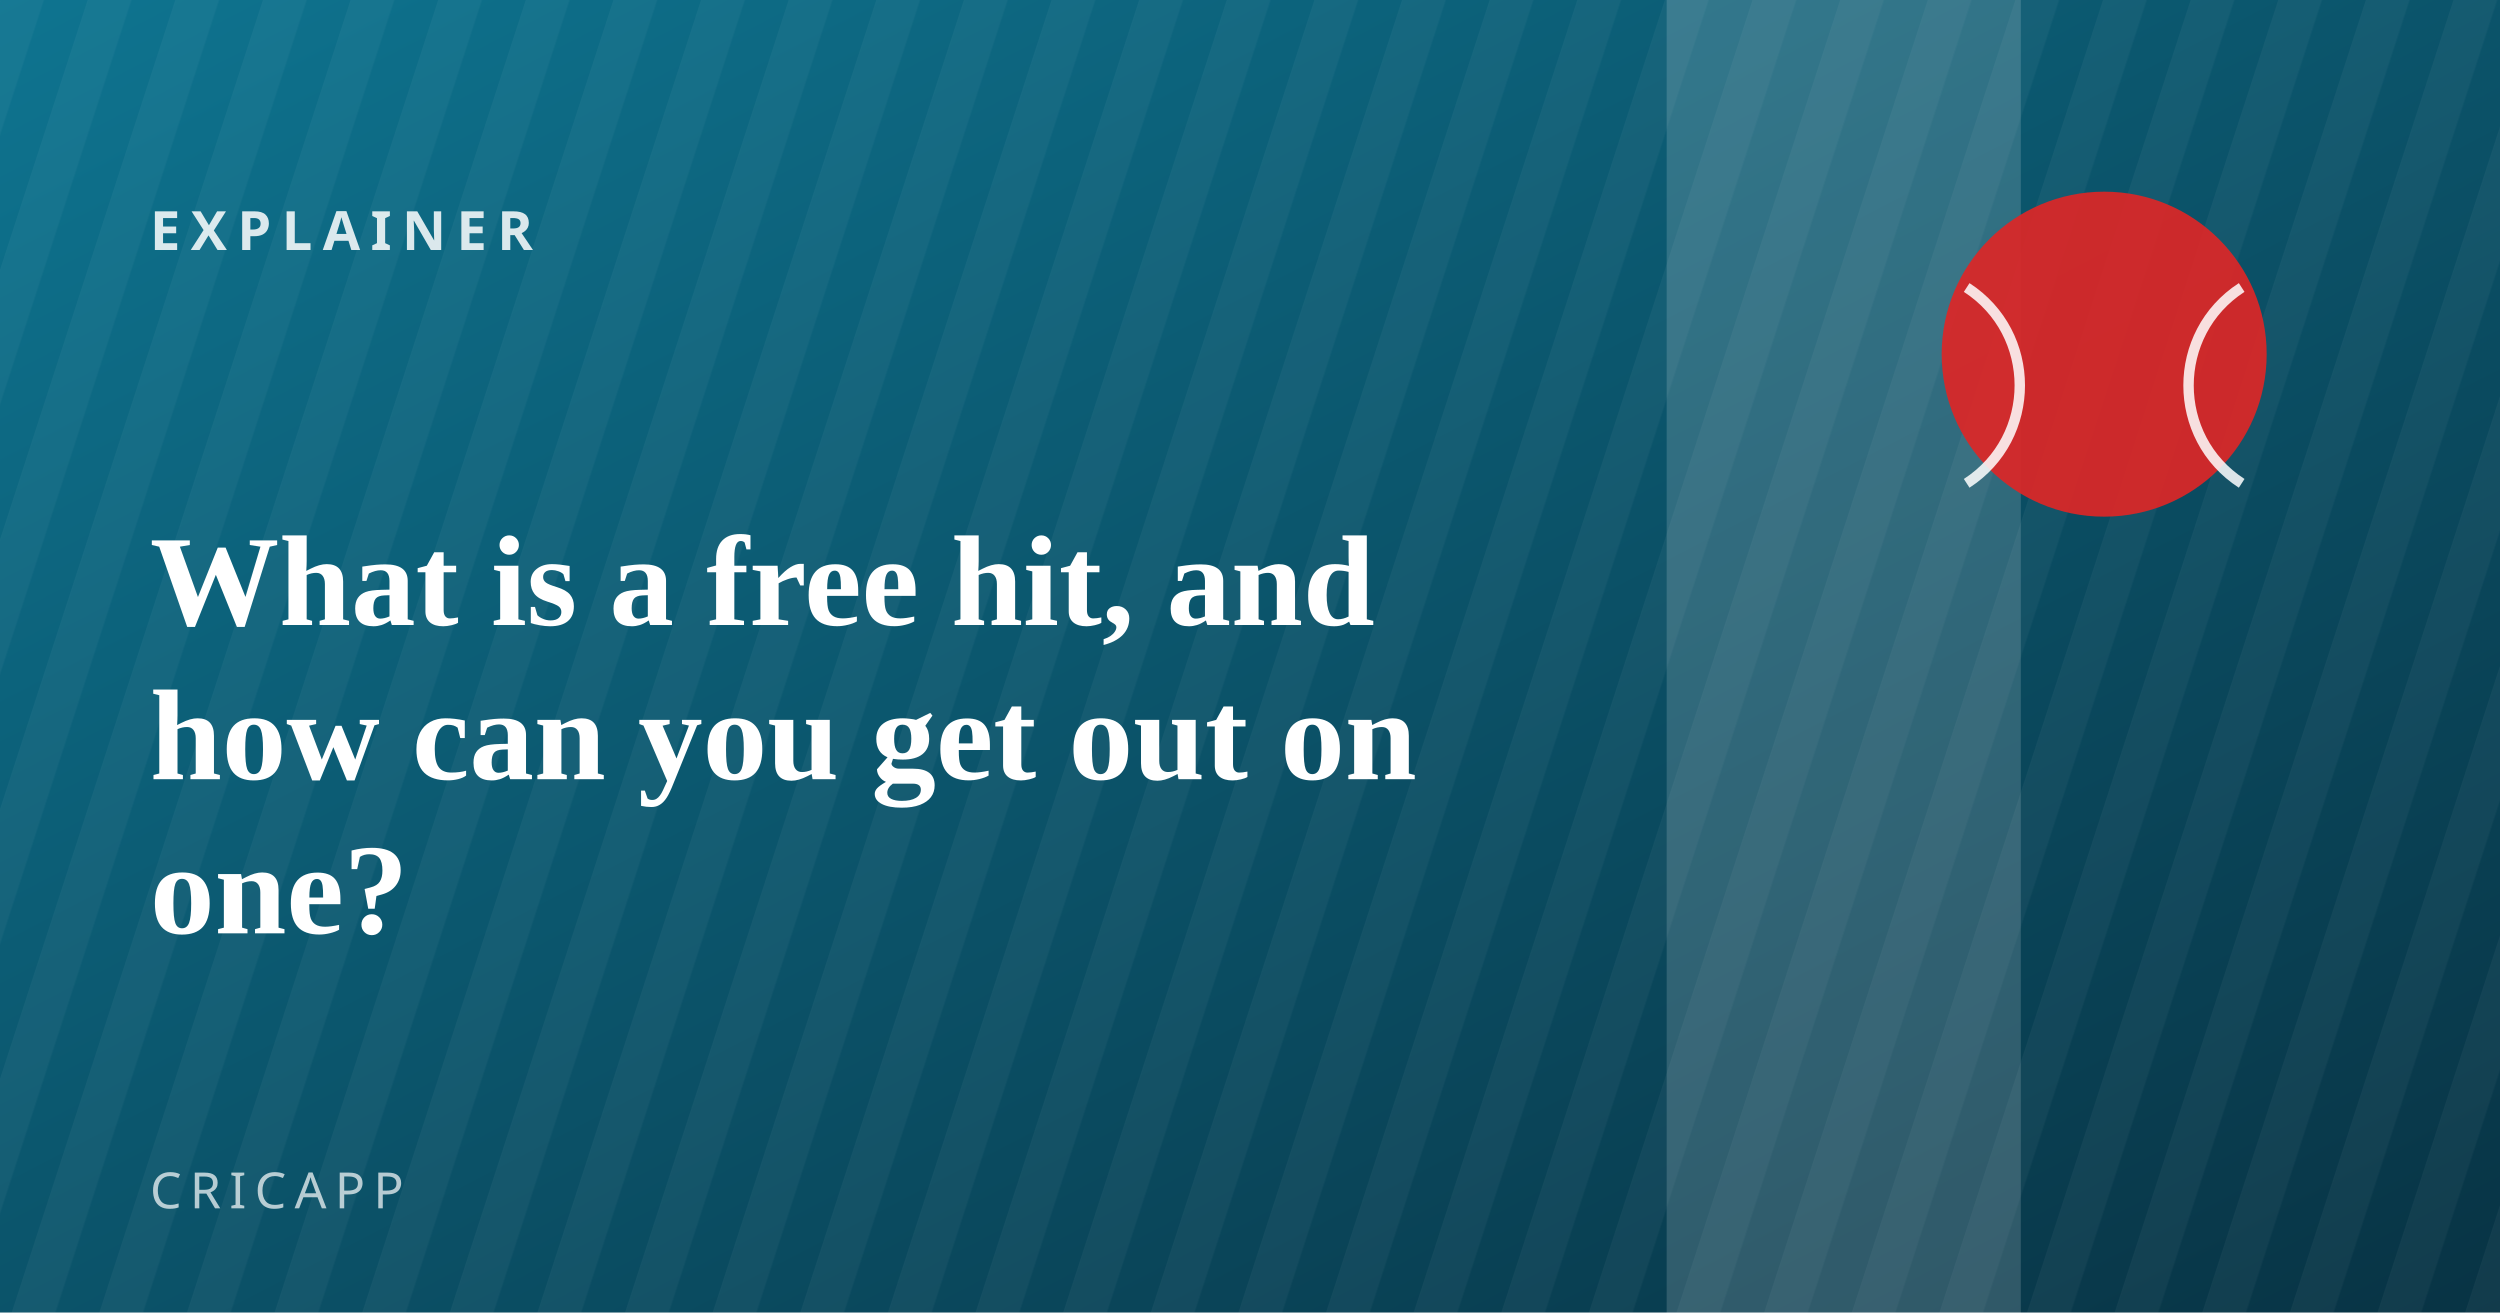
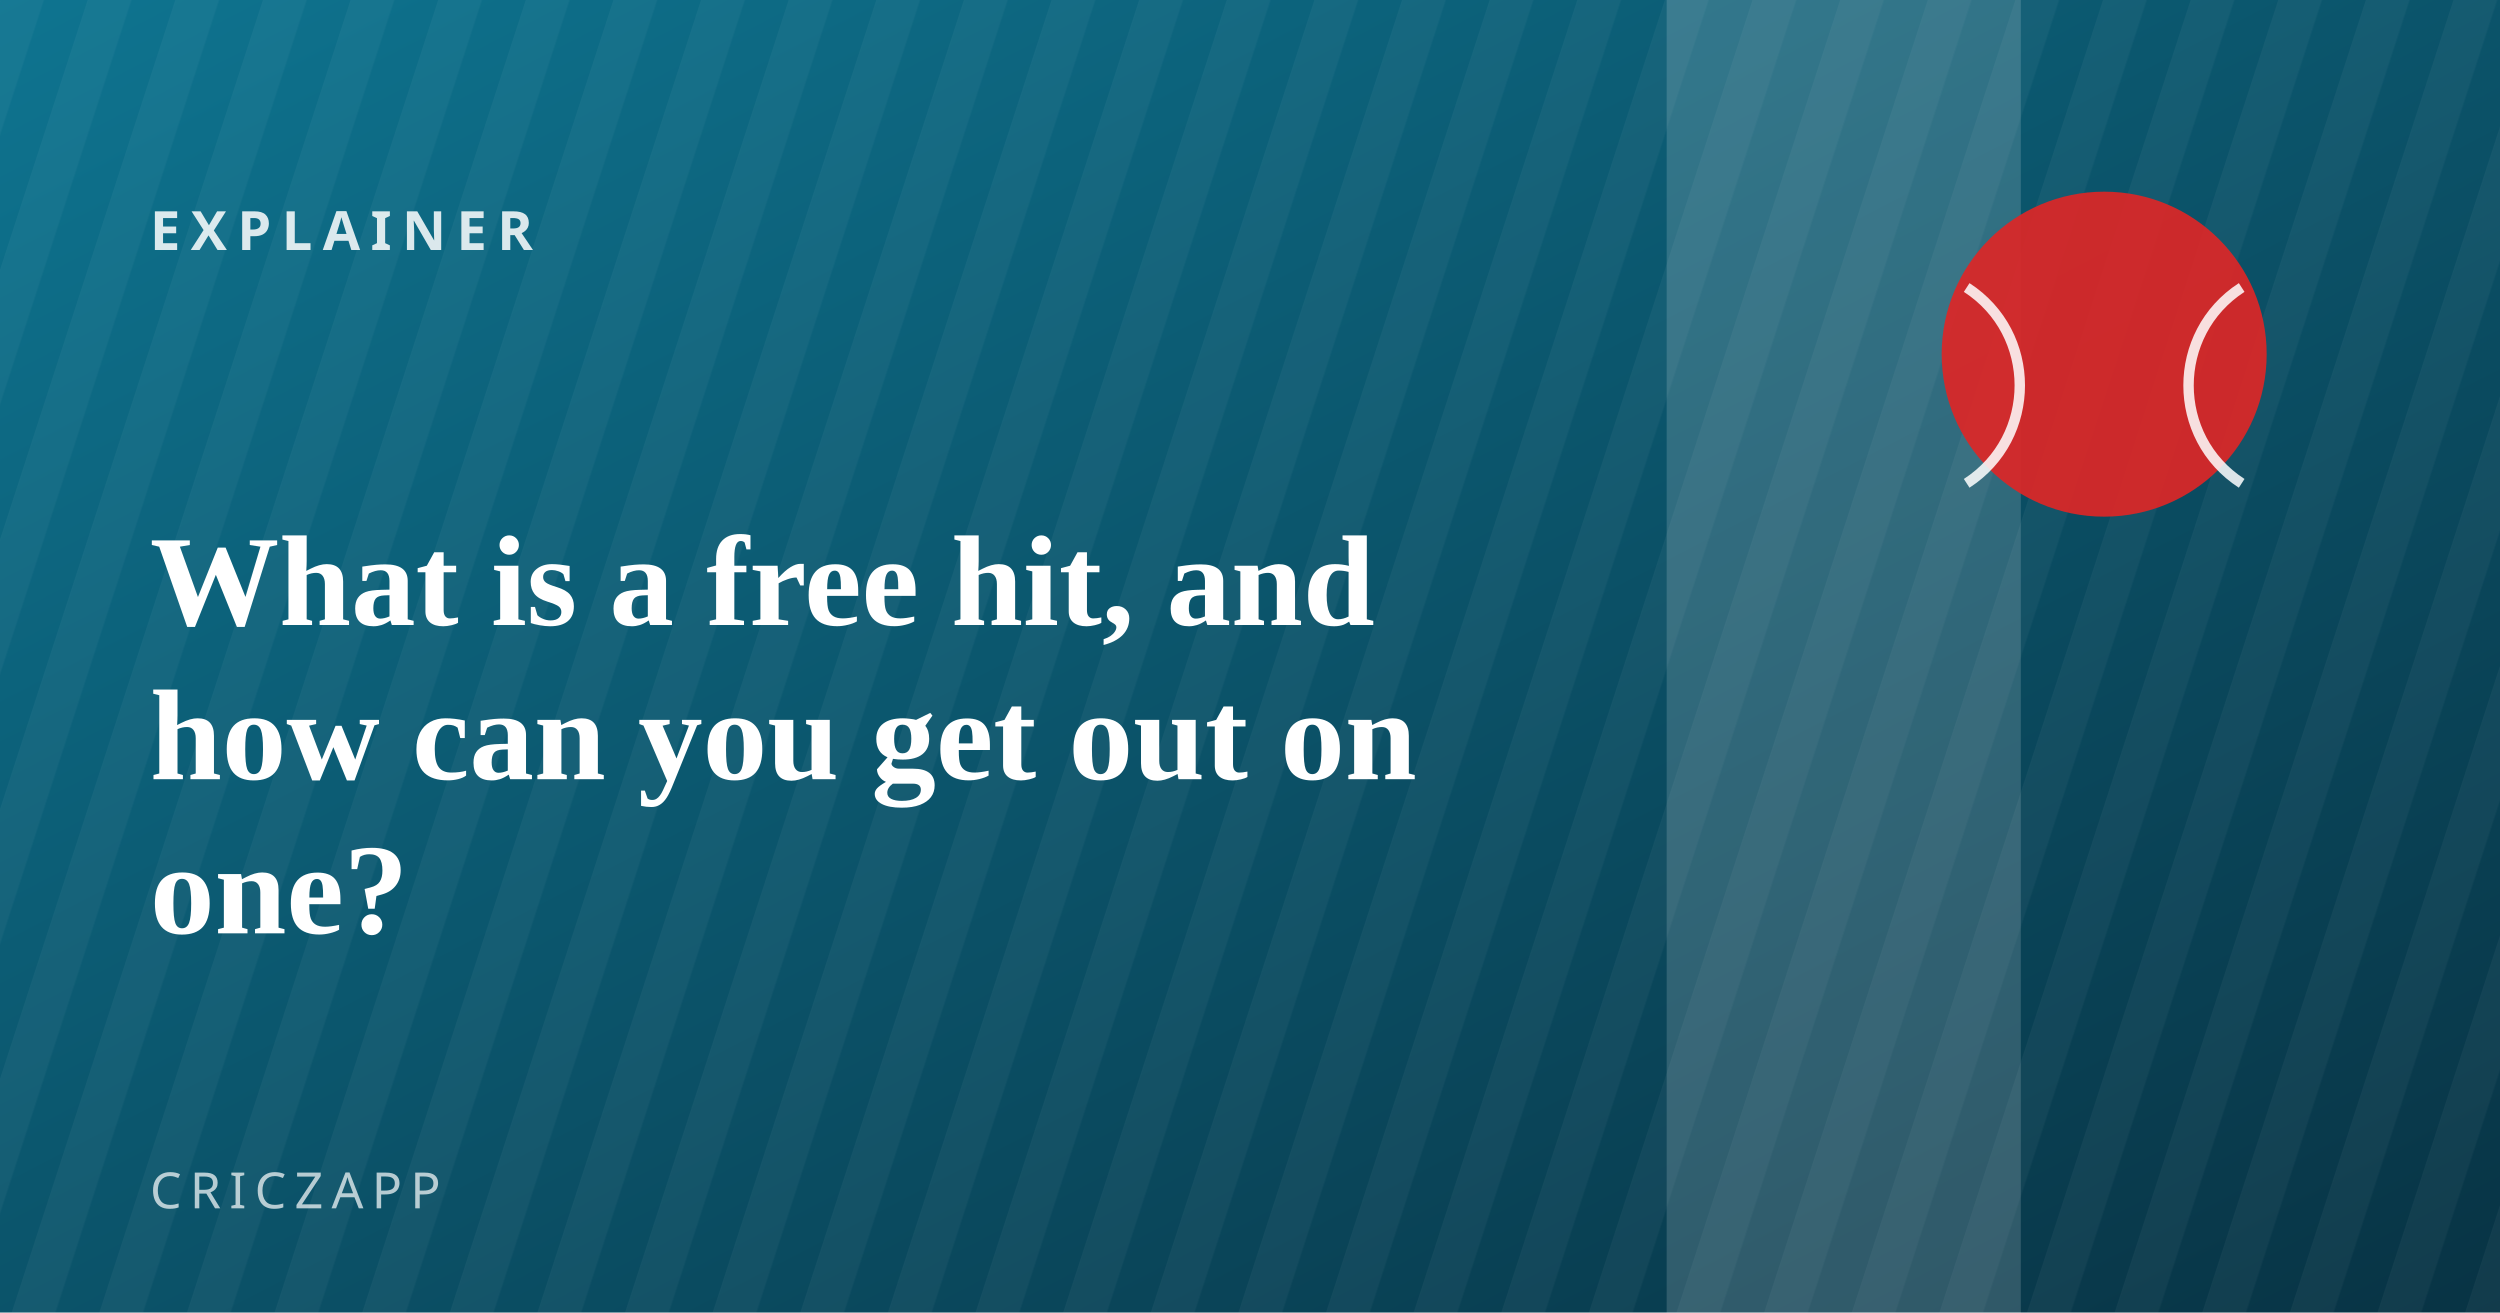
<svg xmlns="http://www.w3.org/2000/svg" viewBox="0 0 1200 630" role="img" aria-label="What is a free hit, and how can you get out on one?">
  <defs>
    <linearGradient id="g" x1="0" y1="0" x2="1" y2="1">
      <stop offset="0" stop-color="#0e7490" />
      <stop offset="1" stop-color="#083344" />
    </linearGradient>
    <pattern id="s" width="40" height="40" patternUnits="userSpaceOnUse" patternTransform="rotate(18)">
      <rect width="20" height="40" fill="#ffffff" opacity="0.04" />
    </pattern>
  </defs>
  <rect width="1200" height="630" fill="url(#g)" />
  <rect width="1200" height="630" fill="url(#s)" />
  <g opacity="0.16">
    <rect x="800" y="-40" width="170" height="760" rx="14" fill="#fff" />
    <rect x="858" y="40" width="54" height="8" fill="#fff" />
    <rect x="858" y="560" width="54" height="8" fill="#fff" />
  </g>
  <circle cx="1010" cy="170" r="78" fill="#dc2626" opacity="0.92" />
  <path d="M944 138c34 22 34 72 0 94M1076 138c-34 22-34 72 0 94" stroke="#fff" stroke-width="5" fill="none" opacity="0.85" />
  <text x="72" y="120" font-family="system-ui, sans-serif" font-size="26" font-weight="700" letter-spacing="5" fill="#ffffff" opacity="0.85">EXPLAINER</text>
  <text x="72" y="300" font-family="Georgia, 'Times New Roman', serif" font-size="62" font-weight="700" fill="#ffffff">What is a free hit, and</text>
  <text x="72" y="374" font-family="Georgia, 'Times New Roman', serif" font-size="62" font-weight="700" fill="#ffffff">how can you get out on</text>
  <text x="72" y="448" font-family="Georgia, 'Times New Roman', serif" font-size="62" font-weight="700" fill="#ffffff">one?</text>
-   <text x="72" y="580" font-family="system-ui, sans-serif" font-size="24" letter-spacing="4" fill="#ffffff" opacity="0.7">CRICAPP</text>
+   <text x="72" y="580" font-family="system-ui, sans-serif" font-size="24" letter-spacing="4" fill="#ffffff" opacity="0.7">CRICZAPP</text>
</svg>
